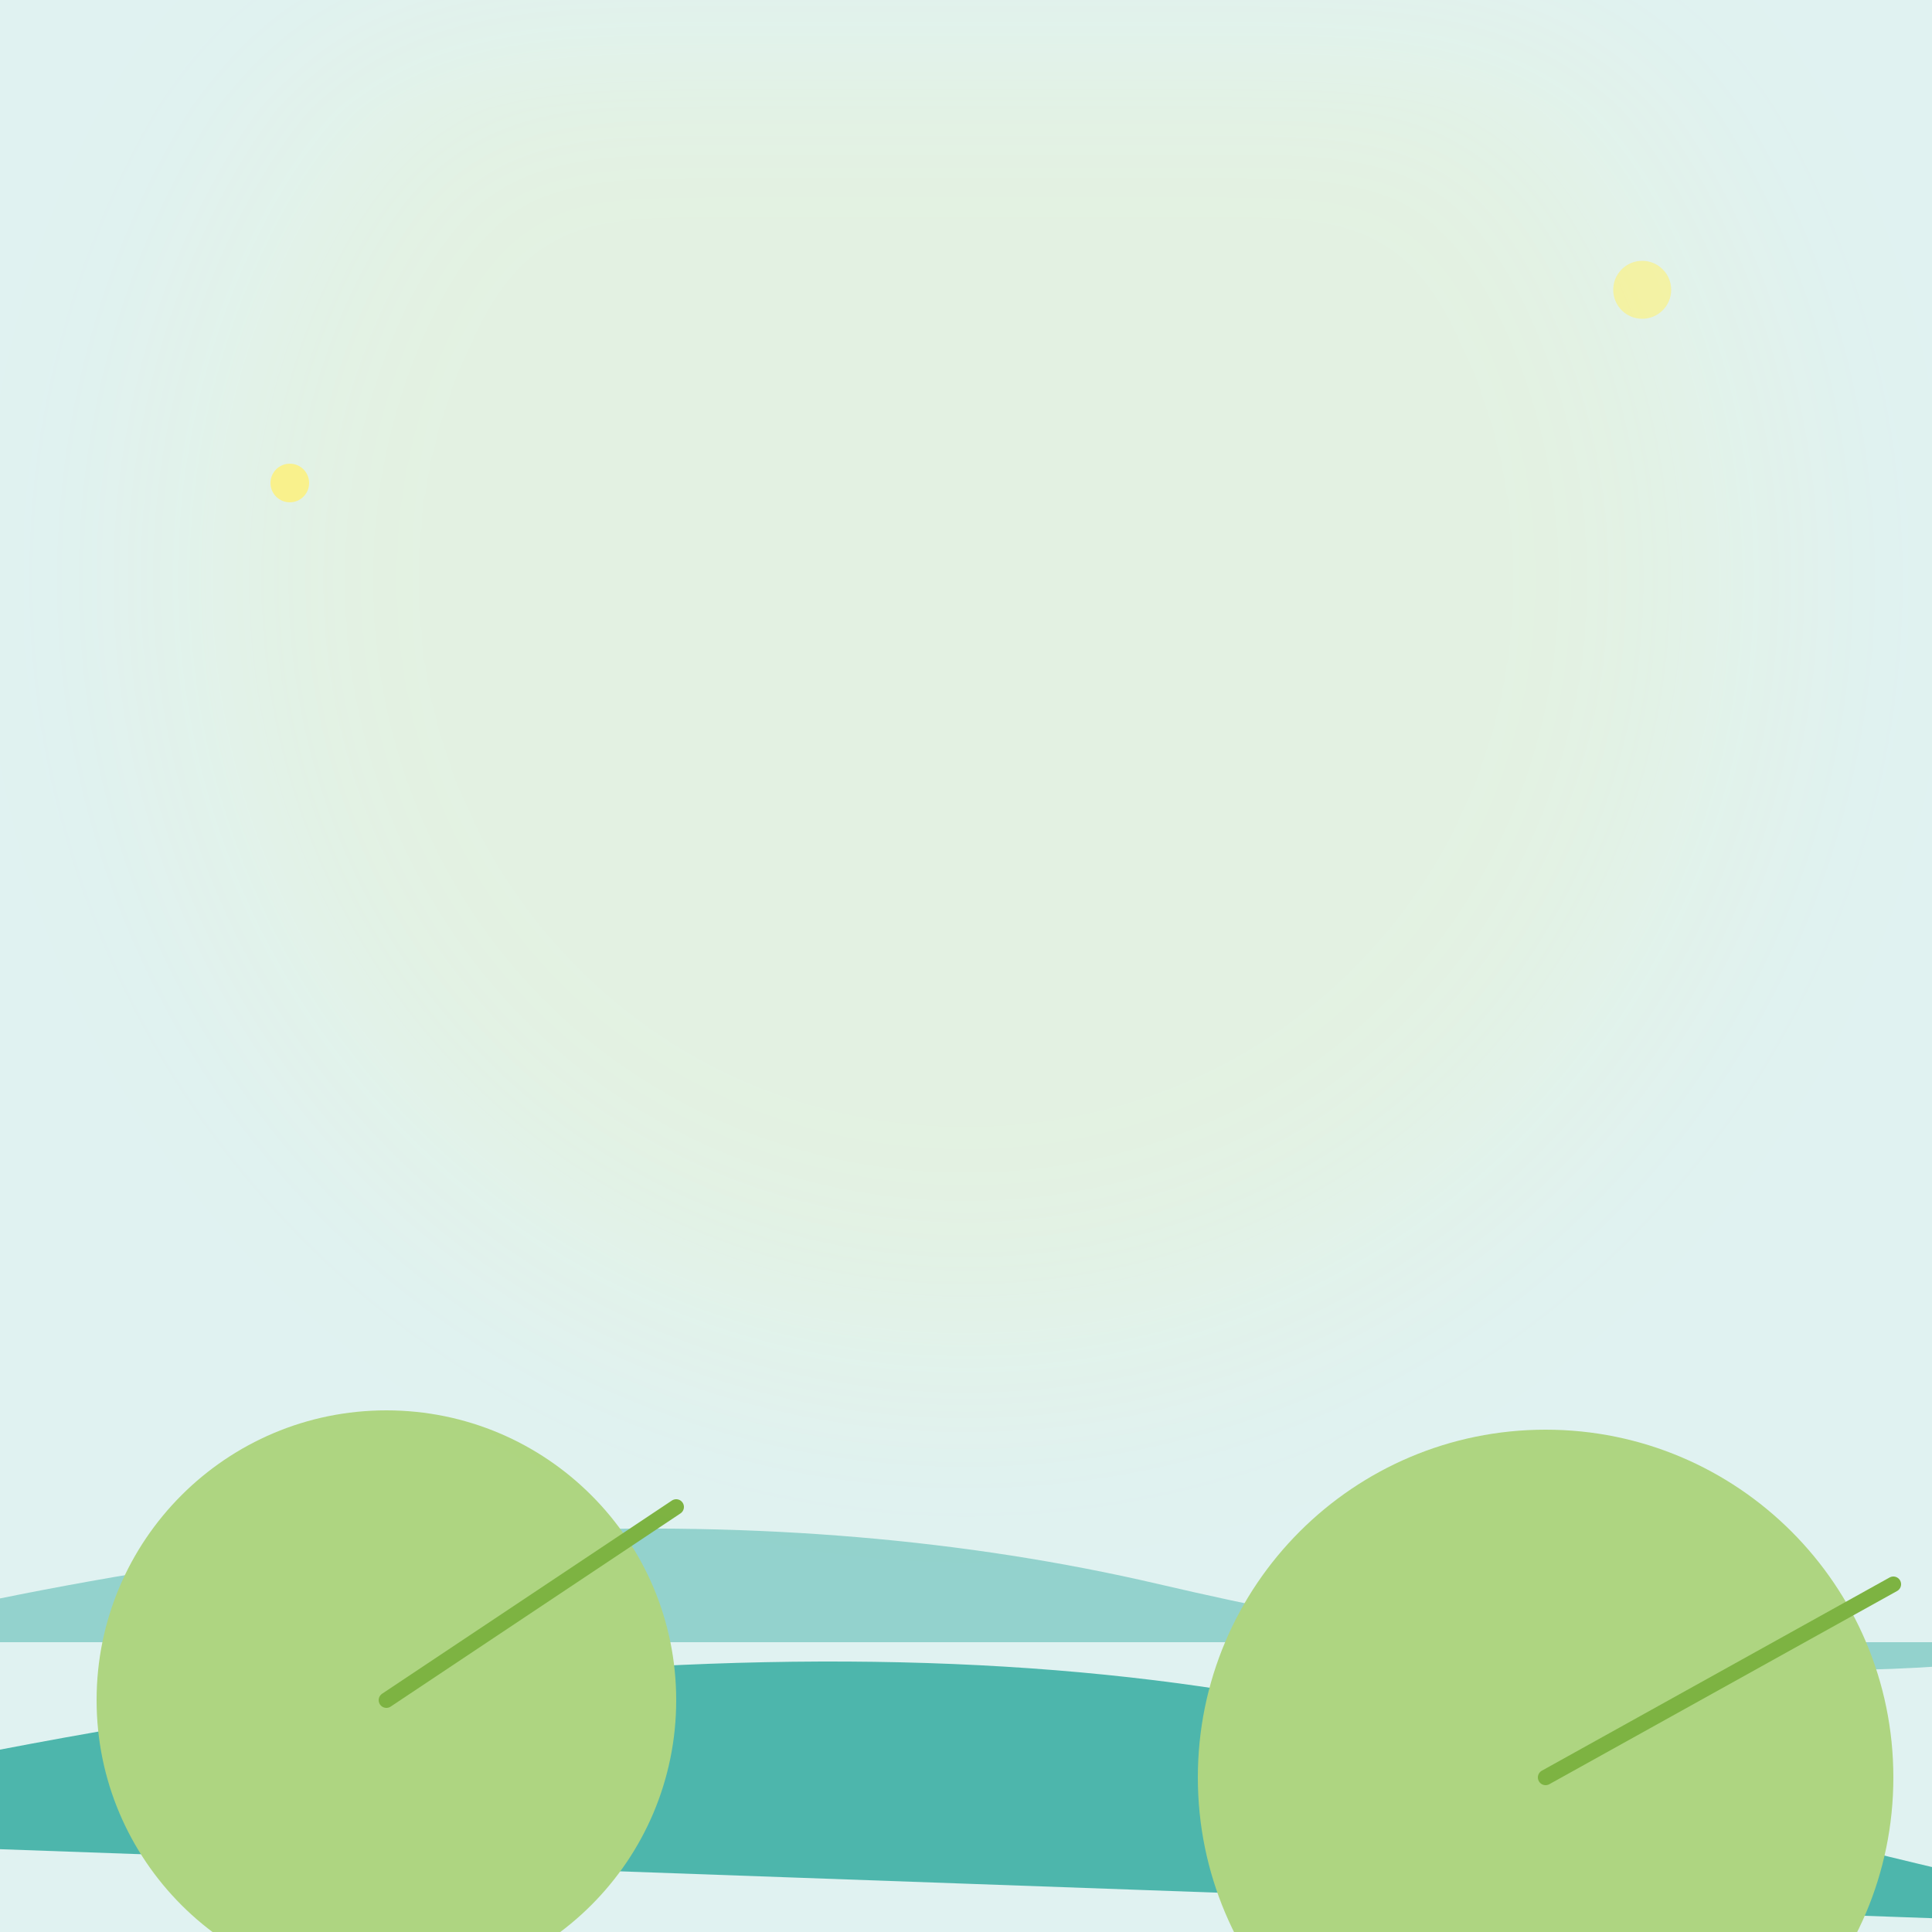
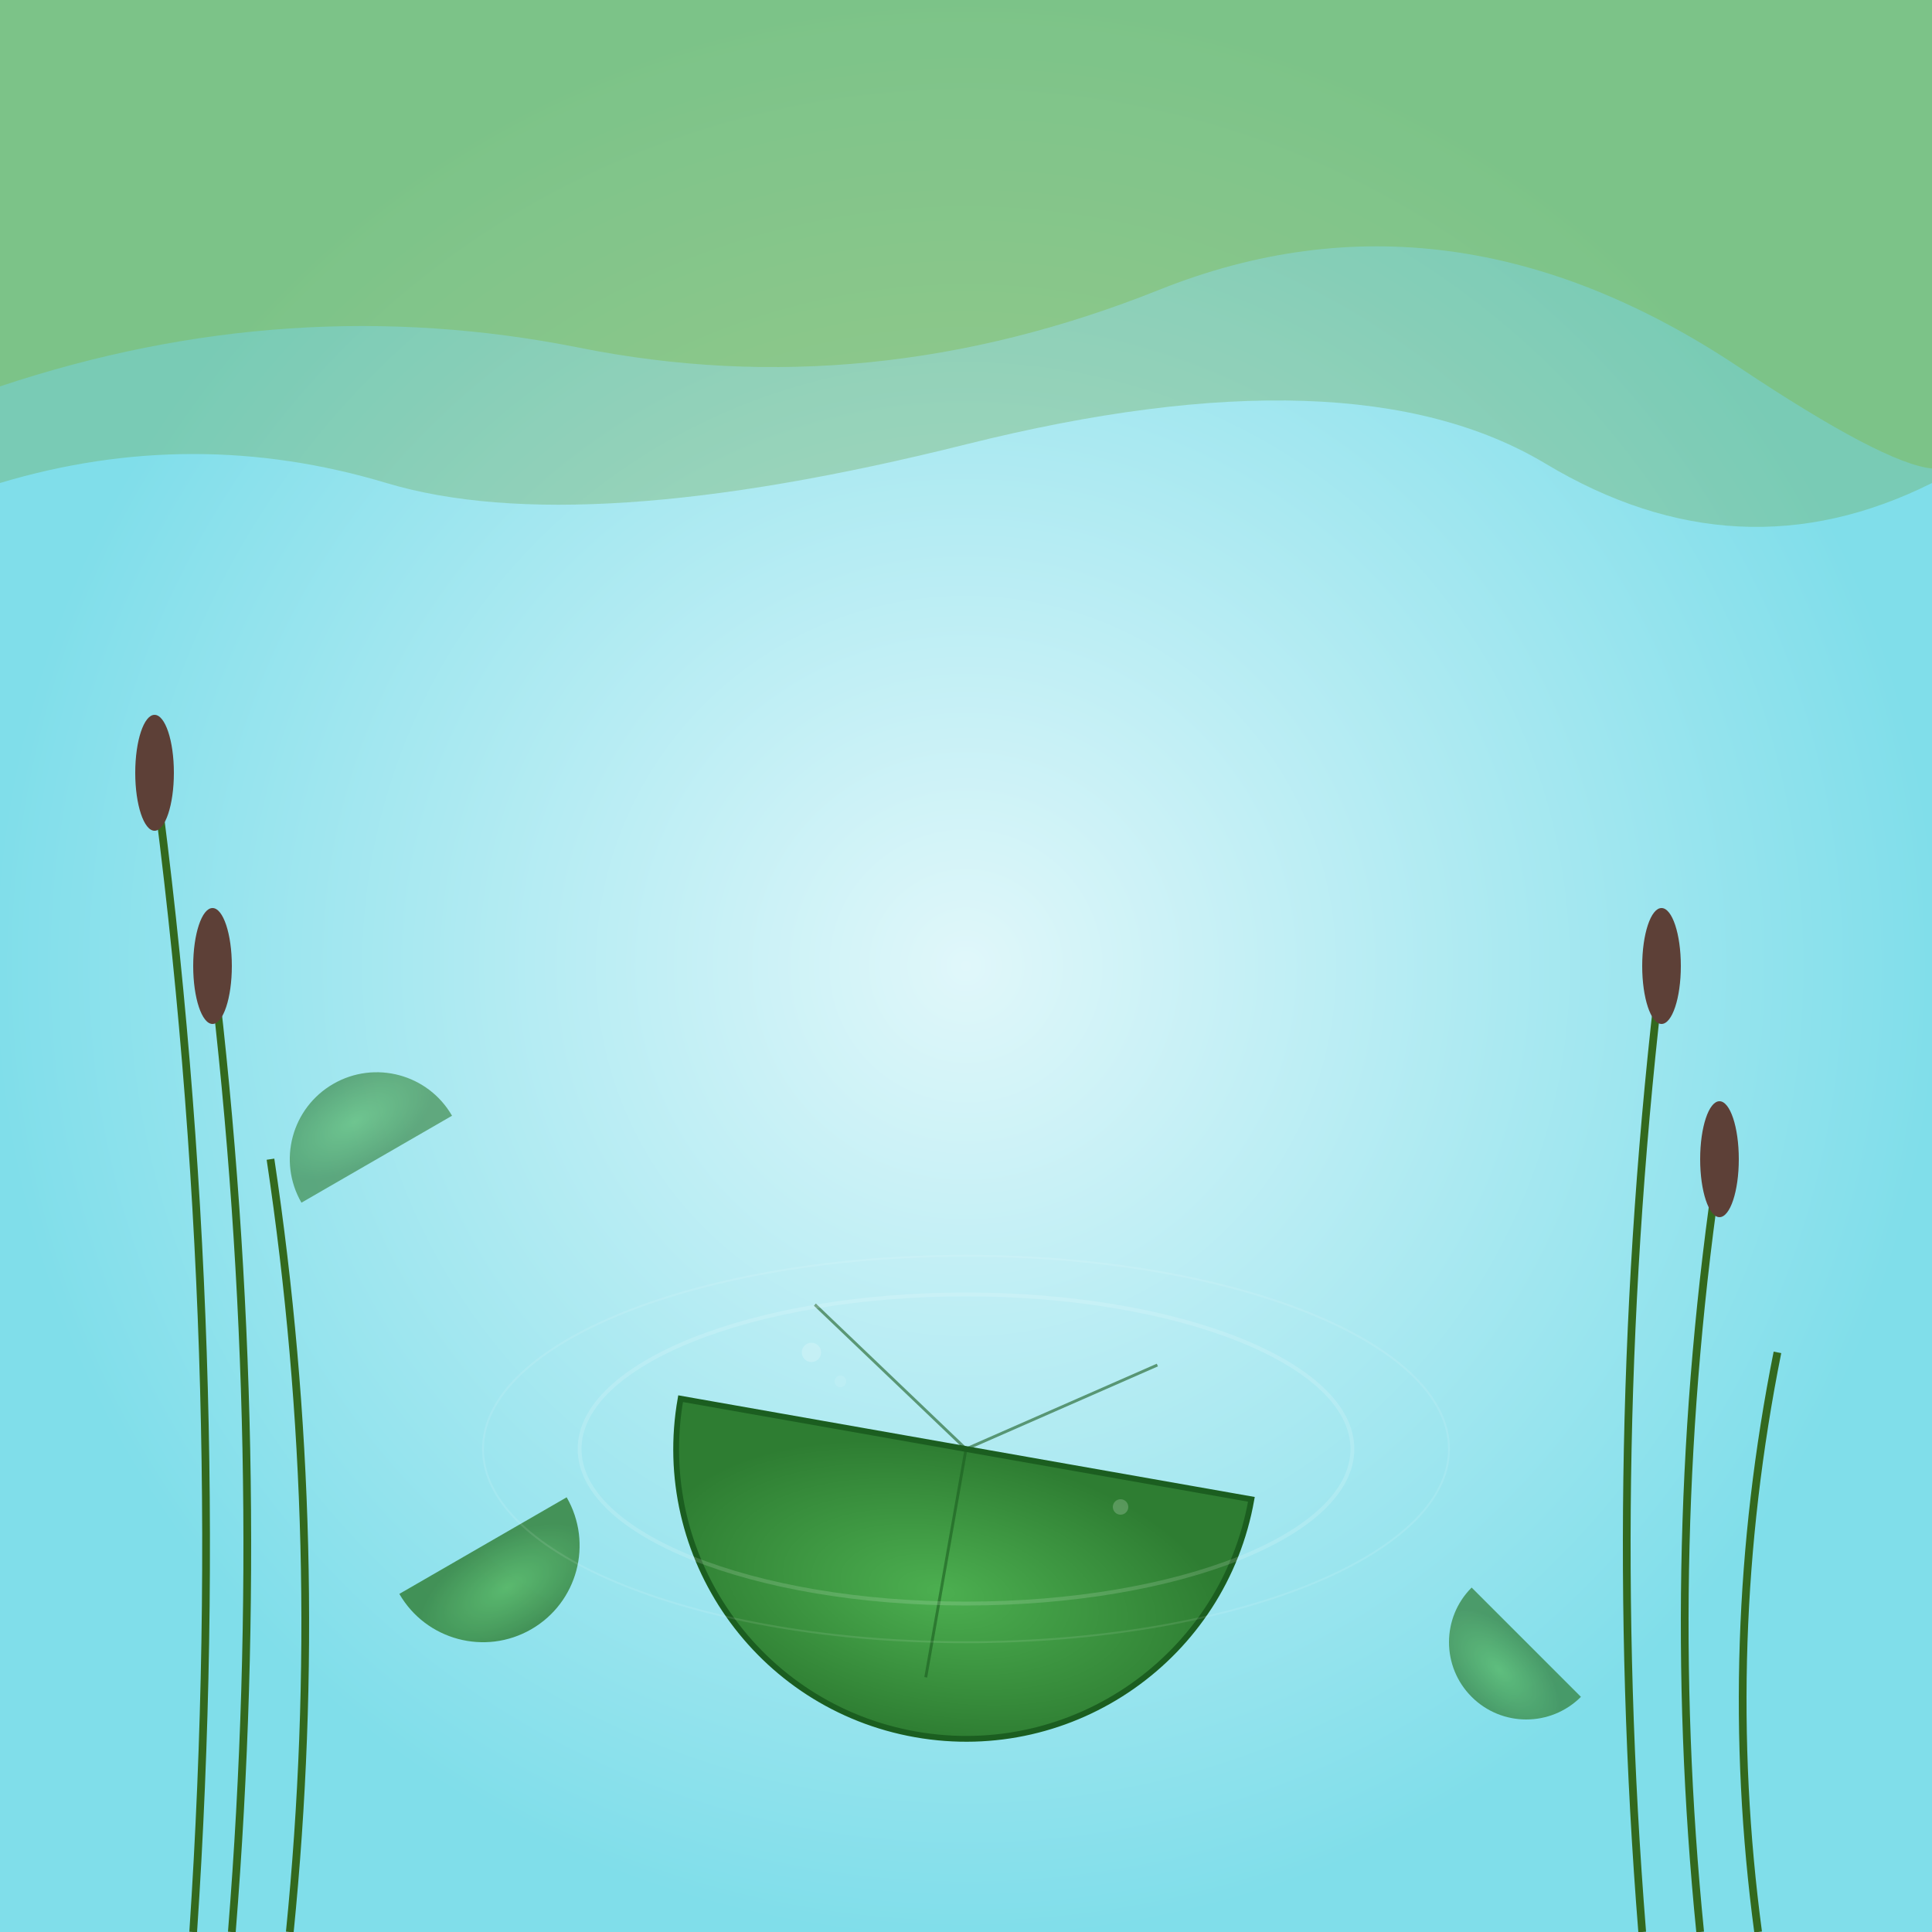
<svg xmlns="http://www.w3.org/2000/svg" viewBox="0 0 1000 1000">
-   <rect width="1000" height="1000" fill="#E0F2F1" />
-   <path d="M-100 850 Q300 750 600 820 T1100 850" fill="#80CBC4" opacity="0.8" />
-   <path d="M-200 950 Q400 800 750 900 T1200 1000" fill="#4DB6AC" />
-   <circle cx="200" cy="880" r="150" fill="#AED581" />
-   <path d="M200 880 L350 780" stroke="#7DB342" stroke-width="8" stroke-linecap="round" />
-   <circle cx="800" cy="920" r="180" fill="#AED581" />
-   <path d="M800 920 L980 820" stroke="#7DB342" stroke-width="8" stroke-linecap="round" />
-   <circle cx="500" cy="300" r="400" fill="#FFEE58" opacity="0.1" filter="blur(60px)" />
-   <circle cx="150" cy="250" r="10" fill="#FFF176" opacity="0.8" />
-   <circle cx="850" cy="150" r="15" fill="#FFF176" opacity="0.6" />
+   <defs>
+     <radialGradient id="pond-grad" cx="50%" cy="50%" r="50%" fx="50%" fy="50%">
+       <stop offset="0%" stop-color="#E0F7FA" />
+       <stop offset="100%" stop-color="#80DEEA" />
+     </radialGradient>
+     <radialGradient id="lily-grad" cx="50%" cy="50%" r="50%">
+       <stop offset="0%" stop-color="#4CAF50" />
+       <stop offset="100%" stop-color="#2E7D32" />
+     </radialGradient>
+   </defs>
+   <rect width="1000" height="1000" fill="url(#pond-grad)" />
+   <path d="M0 200 Q150 150 300 180 T600 150 T900 190 T1000 200 V0 H0 Z" fill="#8BC34A" opacity="0.4" />
+   <path d="M0 250 Q100 220 200 250 T500 230 T800 240 T1000 250 V0 H0 Z" fill="#689F38" opacity="0.3" />
+   <g stroke="#33691E" stroke-width="4">
+     <path d="M100 1000 Q120 700 80 400" fill="none" />
+     <path d="M120 1000 Q140 750 110 500" fill="none" />
+     <path d="M150 1000 Q170 800 140 600" fill="none" />
+     <path d="M850 1000 Q830 750 860 500" fill="none" />
+     <path d="M880 1000 Q860 800 890 600" fill="none" />
+     <path d="M910 1000 Q890 850 920 700" fill="none" />
+   </g>
+   <ellipse cx="80" cy="400" rx="10" ry="30" fill="#5D4037" />
+   <ellipse cx="110" cy="500" rx="10" ry="30" fill="#5D4037" />
+   <ellipse cx="860" cy="500" rx="10" ry="30" fill="#5D4037" />
+   <ellipse cx="890" cy="600" rx="10" ry="30" fill="#5D4037" />
+   <g transform="translate(500, 750) scale(1.5) rotate(10)">
+     <path d="M-100 0 A100 100 0 1 0 100 0 L0 0 Z" fill="url(#lily-grad)" stroke="#1B5E20" stroke-width="2" />
+     <line x1="0" y1="0" x2="-60" y2="-40" stroke="#1B5E20" stroke-width="1" opacity="0.6" />
+     <line x1="0" y1="0" x2="60" y2="-40" stroke="#1B5E20" stroke-width="1" opacity="0.6" />
+     <line x1="0" y1="0" x2="0" y2="80" stroke="#1B5E20" stroke-width="1" opacity="0.6" />
+   </g>
+   <path d="M200 800 A50 50 0 1 0 300 800 L250 800 Z" fill="url(#lily-grad)" opacity="0.8" transform="rotate(-30, 250, 800)" />
+   <path d="M750 850 A40 40 0 1 0 830 850 L790 850 Z" fill="url(#lily-grad)" opacity="0.7" transform="rotate(45, 790, 850)" />
+   <path d="M150 600 A45 45 0 1 0 240 600 L195 600 Z" fill="url(#lily-grad)" opacity="0.6" transform="rotate(150, 195, 600)" />
+   <ellipse cx="500" cy="750" rx="200" ry="80" fill="none" stroke="white" stroke-width="2" opacity="0.15" />
+   <ellipse cx="500" cy="750" rx="250" ry="100" fill="none" stroke="white" stroke-width="1" opacity="0.1" />
+   <circle cx="420" cy="700" r="5" fill="white" opacity="0.2" />
+   <circle cx="435" cy="715" r="3" fill="white" opacity="0.1" />
+   <circle cx="580" cy="780" r="4" fill="white" opacity="0.2" />
</svg>
